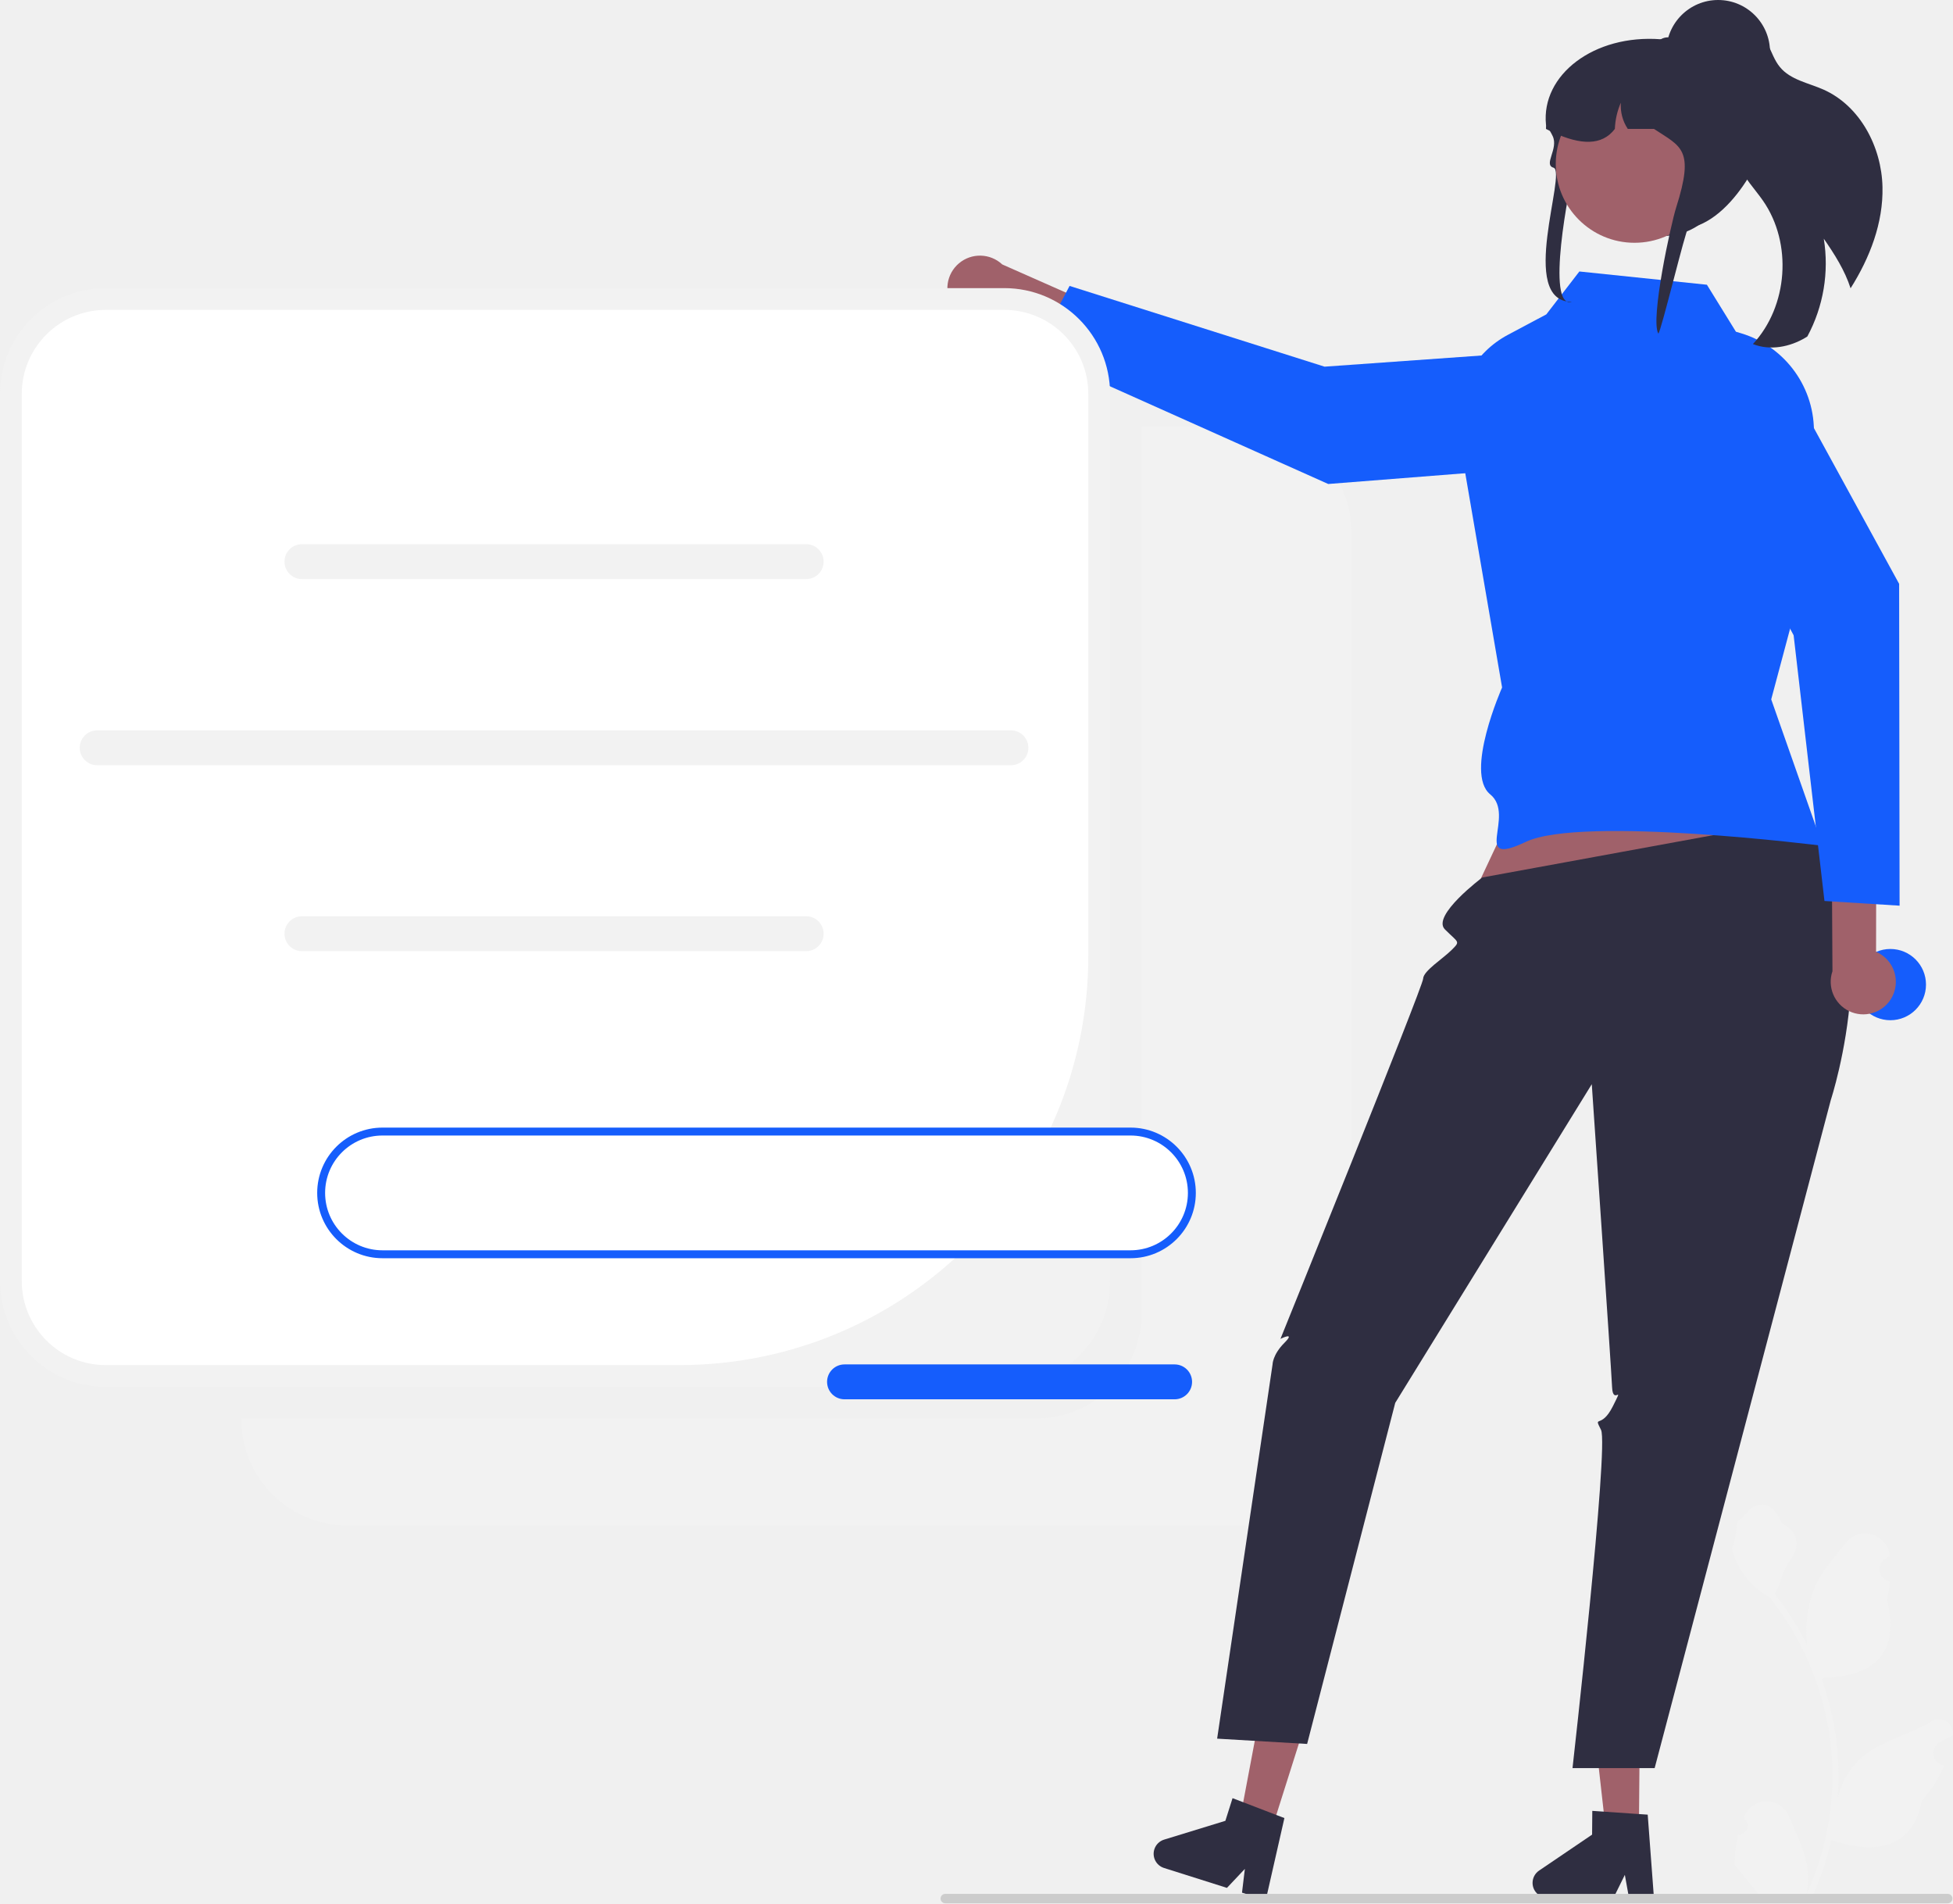
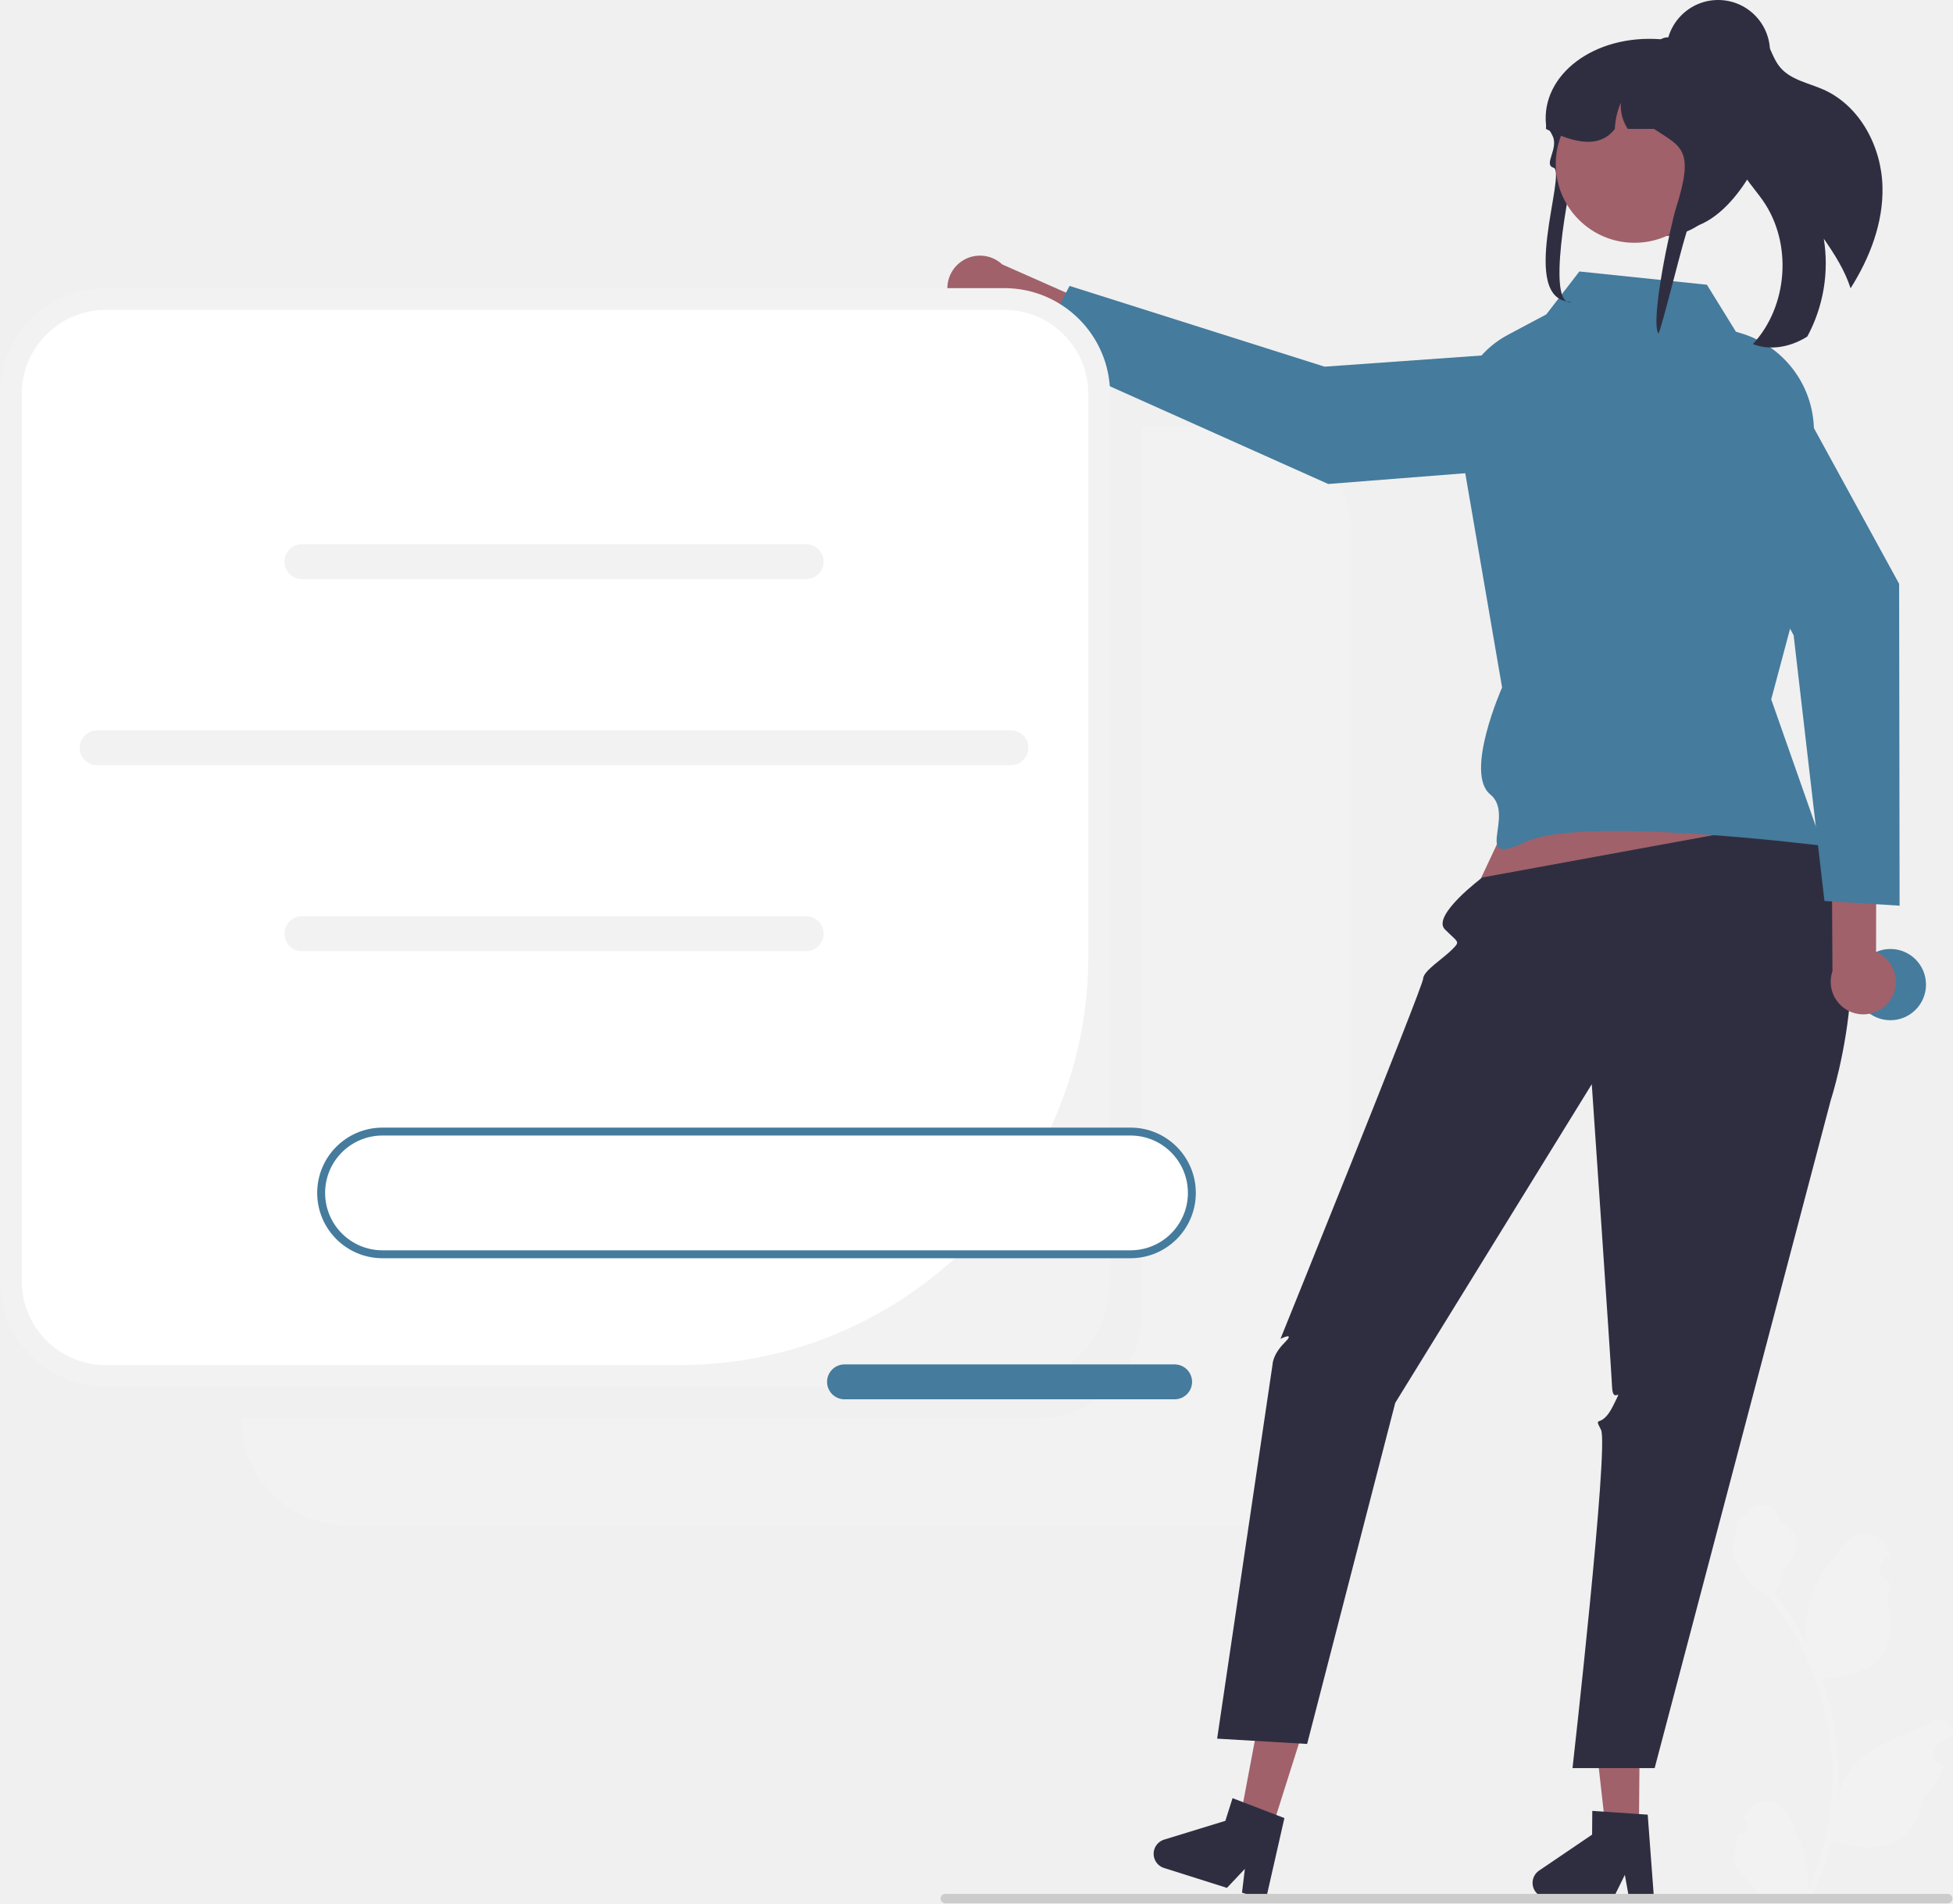
<svg xmlns="http://www.w3.org/2000/svg" width="493.461" height="480.848" viewBox="0 0 493.461 480.848" role="img" artist="Katerina Limpitsouni" source="https://undraw.co/">
  <path d="M668.007,317.365H641.751V541.211a26.744,26.744,0,0,1-26.744,26.744H414.269v.256a26.744,26.744,0,0,0,26.744,26.744h226.993a26.744,26.744,0,0,0,26.744-26.744V344.109A26.744,26.744,0,0,0,668.007,317.365Z" transform="translate(-353.2694 -209.5759)" fill="#f2f2f2" />
  <path d="M792.472,673.091a2.269,2.269,0,0,0,1.645-3.933l-.155-.618q.031-.074.062-.148a6.094,6.094,0,0,1,11.241.042c1.839,4.428,4.179,8.864,4.756,13.546a18.029,18.029,0,0,1-.316,6.2,72.281,72.281,0,0,0,6.575-30.021,69.764,69.764,0,0,0-.433-7.783q-.358-3.178-.995-6.31a73.119,73.119,0,0,0-14.5-30.99,19.459,19.459,0,0,1-8.093-8.397,14.843,14.843,0,0,1-1.35-4.056c.394.052,1.486-5.949,1.188-6.317.549-.833,1.532-1.247,2.131-2.06,2.982-4.043,7.091-3.337,9.236,2.157,4.582,2.313,4.627,6.148,1.815,9.837-1.789,2.347-2.035,5.522-3.604,8.035.162.207.329.407.491.614a73.591,73.591,0,0,1,7.681,12.169,30.593,30.593,0,0,1,1.826-14.21c1.748-4.217,5.025-7.769,7.91-11.415a6.279,6.279,0,0,1,11.184,3.083q.009.081.017.161-.643.363-1.259.77a3.078,3.078,0,0,0,1.241,5.602l.063.01a30.627,30.627,0,0,1-.807,4.579c3.702,14.316-4.29,19.53-15.701,19.764-.252.129-.497.258-.749.381a75.114,75.114,0,0,1,4.043,19.028,71.243,71.243,0,0,1-.052,11.503l.019-.136a18.826,18.826,0,0,1,6.427-10.87c4.946-4.063,11.933-5.559,17.268-8.824a3.533,3.533,0,0,1,5.411,3.437l-.022.143a20.677,20.677,0,0,0-2.319,1.117q-.643.363-1.259.77a3.078,3.078,0,0,0,1.241,5.602l.063.01c.045.006.084.013.129.019a30.654,30.654,0,0,1-5.639,8.829c-2.315,12.497-12.256,13.683-22.89,10.044h-.006a75.093,75.093,0,0,1-5.044,14.726H792.923c-.065-.2-.123-.407-.181-.607a20.474,20.474,0,0,0,4.986-.297c-1.337-1.641-2.674-3.294-4.011-4.935a1.121,1.121,0,0,1-.084-.097c-.678-.84-1.363-1.673-2.041-2.512l-0-.001a29.99,29.99,0,0,1,.879-7.64Z" transform="translate(-353.2694 -209.5759)" fill="#f2f2f2" />
  <path d="M593.994,286.915a8.246,8.246,0,0,0,12.466,1.526l37.465,16.903,7.223-9.213-44.644-19.75a8.235,8.235,0,0,0-12.509,10.535Z" transform="translate(-353.2694 -209.5759)" fill="#a0616a" />
-   <path d="M754.778,297.455l3.716,21.056a7.155,7.155,0,0,1-6.485,8.376l-63.139,4.965L614.653,298.637l8.864-16.827L687.944,302.212Z" transform="translate(-353.2694 -209.5759)" fill="#155DFC" />
+   <path d="M754.778,297.455l3.716,21.056a7.155,7.155,0,0,1-6.485,8.376l-63.139,4.965L614.653,298.637l8.864-16.827L687.944,302.212Z" transform="translate(-353.2694 -209.5759)" fill="#457b9d" />
  <rect y="72.789" width="280.481" height="277.59" rx="26.744" fill="#f2f2f2" />
  <path d="M380.014,287.865a21.244,21.244,0,0,0-21.244,21.244V533.211a21.244,21.244,0,0,0,21.244,21.244H524.886A103.364,103.364,0,0,0,628.25,451.091V309.109a21.244,21.244,0,0,0-21.244-21.244Z" transform="translate(-353.2694 -209.5759)" fill="#fff" />
  <path d="M556.965,355.876H429.559a4.408,4.408,0,1,1,0-8.816H556.965a4.408,4.408,0,0,1,0,8.816Z" transform="translate(-353.2694 -209.5759)" fill="#f2f2f2" />
  <path d="M556.965,449.876H429.559a4.408,4.408,0,1,1,0-8.816H556.965a4.408,4.408,0,0,1,0,8.816Z" transform="translate(-353.2694 -209.5759)" fill="#f2f2f2" />
  <path d="M608.702,402.907H377.822a4.408,4.408,0,1,1,0-8.816H608.702a4.408,4.408,0,0,1,0,8.816Z" transform="translate(-353.2694 -209.5759)" fill="#f2f2f2" />
  <polygon points="393.531 180.687 370.531 229.687 459.008 220.726 440.539 173.687 393.531 180.687" fill="#a0616a" />
  <polygon points="414.101 462.32 405.712 462.249 401.999 429.138 414.379 429.243 414.101 462.32" fill="#a0616a" />
  <path d="M740.5,685.235a3.755,3.755,0,0,0,3.718,3.783l16.679.139,2.92-5.918,1.072,5.949,6.293.057-1.589-21.217-2.189-.146-8.931-.616-2.881-.193-.051,6.003-13.398,9.087A3.749,3.749,0,0,0,740.5,685.235Z" transform="translate(-353.2694 -209.5759)" fill="#2f2e41" />
  <polygon points="321.266 462.358 313.268 459.825 319.447 427.085 331.251 430.822 321.266 462.358" fill="#a0616a" />
  <path d="M644.932,676.789a3.755,3.755,0,0,0,2.443,4.709l15.902,5.033,4.53-4.799-.723,6.001,5.999,1.904L677.797,668.89l-2.05-.783-8.356-3.212-2.697-1.031-1.812,5.723-15.477,4.75A3.749,3.749,0,0,0,644.932,676.789Z" transform="translate(-353.2694 -209.5759)" fill="#2f2e41" />
  <path d="M808.248,416.522,727.801,431.263s-12.903,9.652-9.452,13.109,3.987,2.921,1.719,5.189-7.171,5.299-7.219,7.283-36.048,90.984-36.048,90.984,4-2,1,1-3,5.479-3,5.479l-14,94.521,22.737,1.339,22.263-86.173,49.659-80.504s4.927,71.789,5.134,76.564,3.207-1.225.207,4.775-5,2-3,6-7.205,85.435-7.205,85.435h20.753L815.859,487.472S831.695,439.216,808.248,416.522Z" transform="translate(-353.2694 -209.5759)" fill="#2f2e41" />
-   <path d="M784.549,281.51l-32.225-3.348-8.349,10.839-9.726,5.18a24.275,24.275,0,0,0-12.815,22.962l11.366,66.119s-9.601,21.619-3,27-5.104,18.707,9,12,75,1,75,1l-13-37,9.711-36.358,1.069-30.485a25.826,25.826,0,0,0-18.339-25.627l-1.358-.41Z" transform="translate(-353.2694 -209.5759)" fill="#155DFC" />
+   <path d="M784.549,281.51l-32.225-3.348-8.349,10.839-9.726,5.18a24.275,24.275,0,0,0-12.815,22.962l11.366,66.119s-9.601,21.619-3,27-5.104,18.707,9,12,75,1,75,1l-13-37,9.711-36.358,1.069-30.485a25.826,25.826,0,0,0-18.339-25.627l-1.358-.41Z" transform="translate(-353.2694 -209.5759)" fill="#457b9d" />
  <path d="M828.913,256.806c.211,9.083-3.183,17.878-8.06,25.603-1.449-4.51-4.054-8.614-6.77-12.527a38.995,38.995,0,0,1-4.15,24.696,5.224,5.224,0,0,1-.444.285c-3.975,2.391-9.014,3.359-13.314,1.633,8.884-9.577,10.015-25.444,2.566-36.186-2.109-3.048-4.836-5.744-6.142-9.212-2.062-5.535-.08-11.628,1.171-17.398,1.169-5.37,1.374-11.761-2.229-15.697a3.786,3.786,0,0,1,3.47-1.598c2.221.314,3.838,2.245,4.868,4.233,1.03,1.989,1.709,4.193,3.144,5.91,2.658,3.215,7.184,3.975,10.999,5.669C823.26,236.332,828.692,246.699,828.913,256.806Z" transform="translate(-353.2694 -209.5759)" fill="#2f2e41" />
  <path d="M590.92,689.234a1.186,1.186,0,0,0,1.19,1.19h253.29a1.19,1.19,0,0,0,0-2.38h-253.29A1.187,1.187,0,0,0,590.92,689.234Z" transform="translate(-353.2694 -209.5759)" fill="#ccc" />
-   <circle cx="477.638" cy="248.748" r="9" fill="#155DFC" />
+   <circle cx="477.638" cy="248.748" r="9" fill="#457b9d" />
  <path d="M751.156,251.613c.528-1.848-3.111,9.446-1.355,9.65,7.997.917,18.974,5.693,24.543,7.921.251-.029.502-.058.745-.095.598-.066,1.18-.16,1.756-.269C789.814,266.366,794.801,246.445,794.801,246.263c0-.896-2.149-25.493-5.535-25.857a24.957,24.957,0,0,0-2.678-.146h-8.402a39.048,39.048,0,0,0-5.274-.765H772.896c-16.915-1.289-30.253,9.021-29.006,21.567.007.015.022.029.029.044.362.539.679,1.048.959,1.536.273.459.502.896.701,1.311,1.542,3.204-2.421,7.235.207,7.987,3.495,1.001-9.192,33.894,4.642,33.894C743.698,287.747,749.699,256.71,751.156,251.613Z" transform="translate(-353.2694 -209.5759)" fill="#2f2e41" />
  <circle cx="412.986" cy="41.443" r="19.894" fill="#a0616a" />
  <path d="M743.89,242.147c.332.175.657.335.989.495.347.167.693.335,1.04.488,6.661,3.022,12.083,3.357,15.374-.983a18.392,18.392,0,0,1,1.512-6.626,10.65,10.65,0,0,0,1.756,6.626h6.624c6.824,4.529,10.328,5.002,5.592,19.87-1.321,4.143-6.571,28.251-4.505,31.826.598-.066,6.955-26.471,7.53-26.58,12.969-2.454,21.209-23.82,20.154-25.028a22.275,22.275,0,0,0-2.309-9.91,22.793,22.793,0,0,0-8.661-9.422,40.166,40.166,0,0,0-6.92-2.599c-.059-.015-.111-.029-.17-.044-.73-.197-1.475-.379-2.22-.532a40.842,40.842,0,0,0-4.662-.706c-.111-.007-.221-.015-.325-.015a3.513,3.513,0,0,0-1.778.488c-.007,0-.007.007-.015.007a3.347,3.347,0,0,0-.989.881,3.386,3.386,0,0,0-.723,2.104H763.808q-.409,0-.819.022a19.78,19.78,0,0,0-19.069,18.596C743.897,241.456,743.89,241.798,743.89,242.147Z" transform="translate(-353.2694 -209.5759)" fill="#2f2e41" />
  <circle cx="434.117" cy="13.106" r="13.106" fill="#2f2e41" />
  <path d="M831.009,462.035a8.246,8.246,0,0,0-3.717-11.996l.065-41.101-11.364-2.813.28,48.817a8.235,8.235,0,0,0,14.736,7.093Z" transform="translate(-353.2694 -209.5759)" fill="#a0616a" />
-   <path d="M774.733,311.053l17.684-12.018a7.155,7.155,0,0,1,10.298,2.483l30.404,55.559.116,81.31-18.982-1.19-7.792-67.129Z" transform="translate(-353.2694 -209.5759)" fill="#155DFC" />
+   <path d="M774.733,311.053l17.684-12.018a7.155,7.155,0,0,1,10.298,2.483l30.404,55.559.116,81.31-18.982-1.19-7.792-67.129Z" transform="translate(-353.2694 -209.5759)" fill="#457b9d" />
  <path d="M638.915,495.453h-189a15.5,15.5,0,0,0,0,31h189a15.5,15.5,0,1,0,0-31Z" transform="translate(-353.2694 -209.5759)" fill="#fff" />
-   <path d="M638.915,527.453h-189a16.5,16.5,0,0,1,0-33h189a16.5,16.5,0,1,1,0,33Zm-189-31a14.5,14.5,0,0,0,0,29h189a14.5,14.5,0,1,0,0-29Z" transform="translate(-353.2694 -209.5759)" fill="#155DFC" />
-   <path d="M650.06,563.096H566.653a4.408,4.408,0,1,1,0-8.816h83.406a4.408,4.408,0,0,1,0,8.816Z" transform="translate(-353.2694 -209.5759)" fill="#155DFC" />
+   <path d="M638.915,527.453h-189a16.5,16.5,0,0,1,0-33h189a16.5,16.5,0,1,1,0,33Zm-189-31a14.5,14.5,0,0,0,0,29h189a14.5,14.5,0,1,0,0-29Z" transform="translate(-353.2694 -209.5759)" fill="#457b9d" />
+   <path d="M650.06,563.096H566.653a4.408,4.408,0,1,1,0-8.816h83.406a4.408,4.408,0,0,1,0,8.816Z" transform="translate(-353.2694 -209.5759)" fill="#457b9d" />
</svg>
